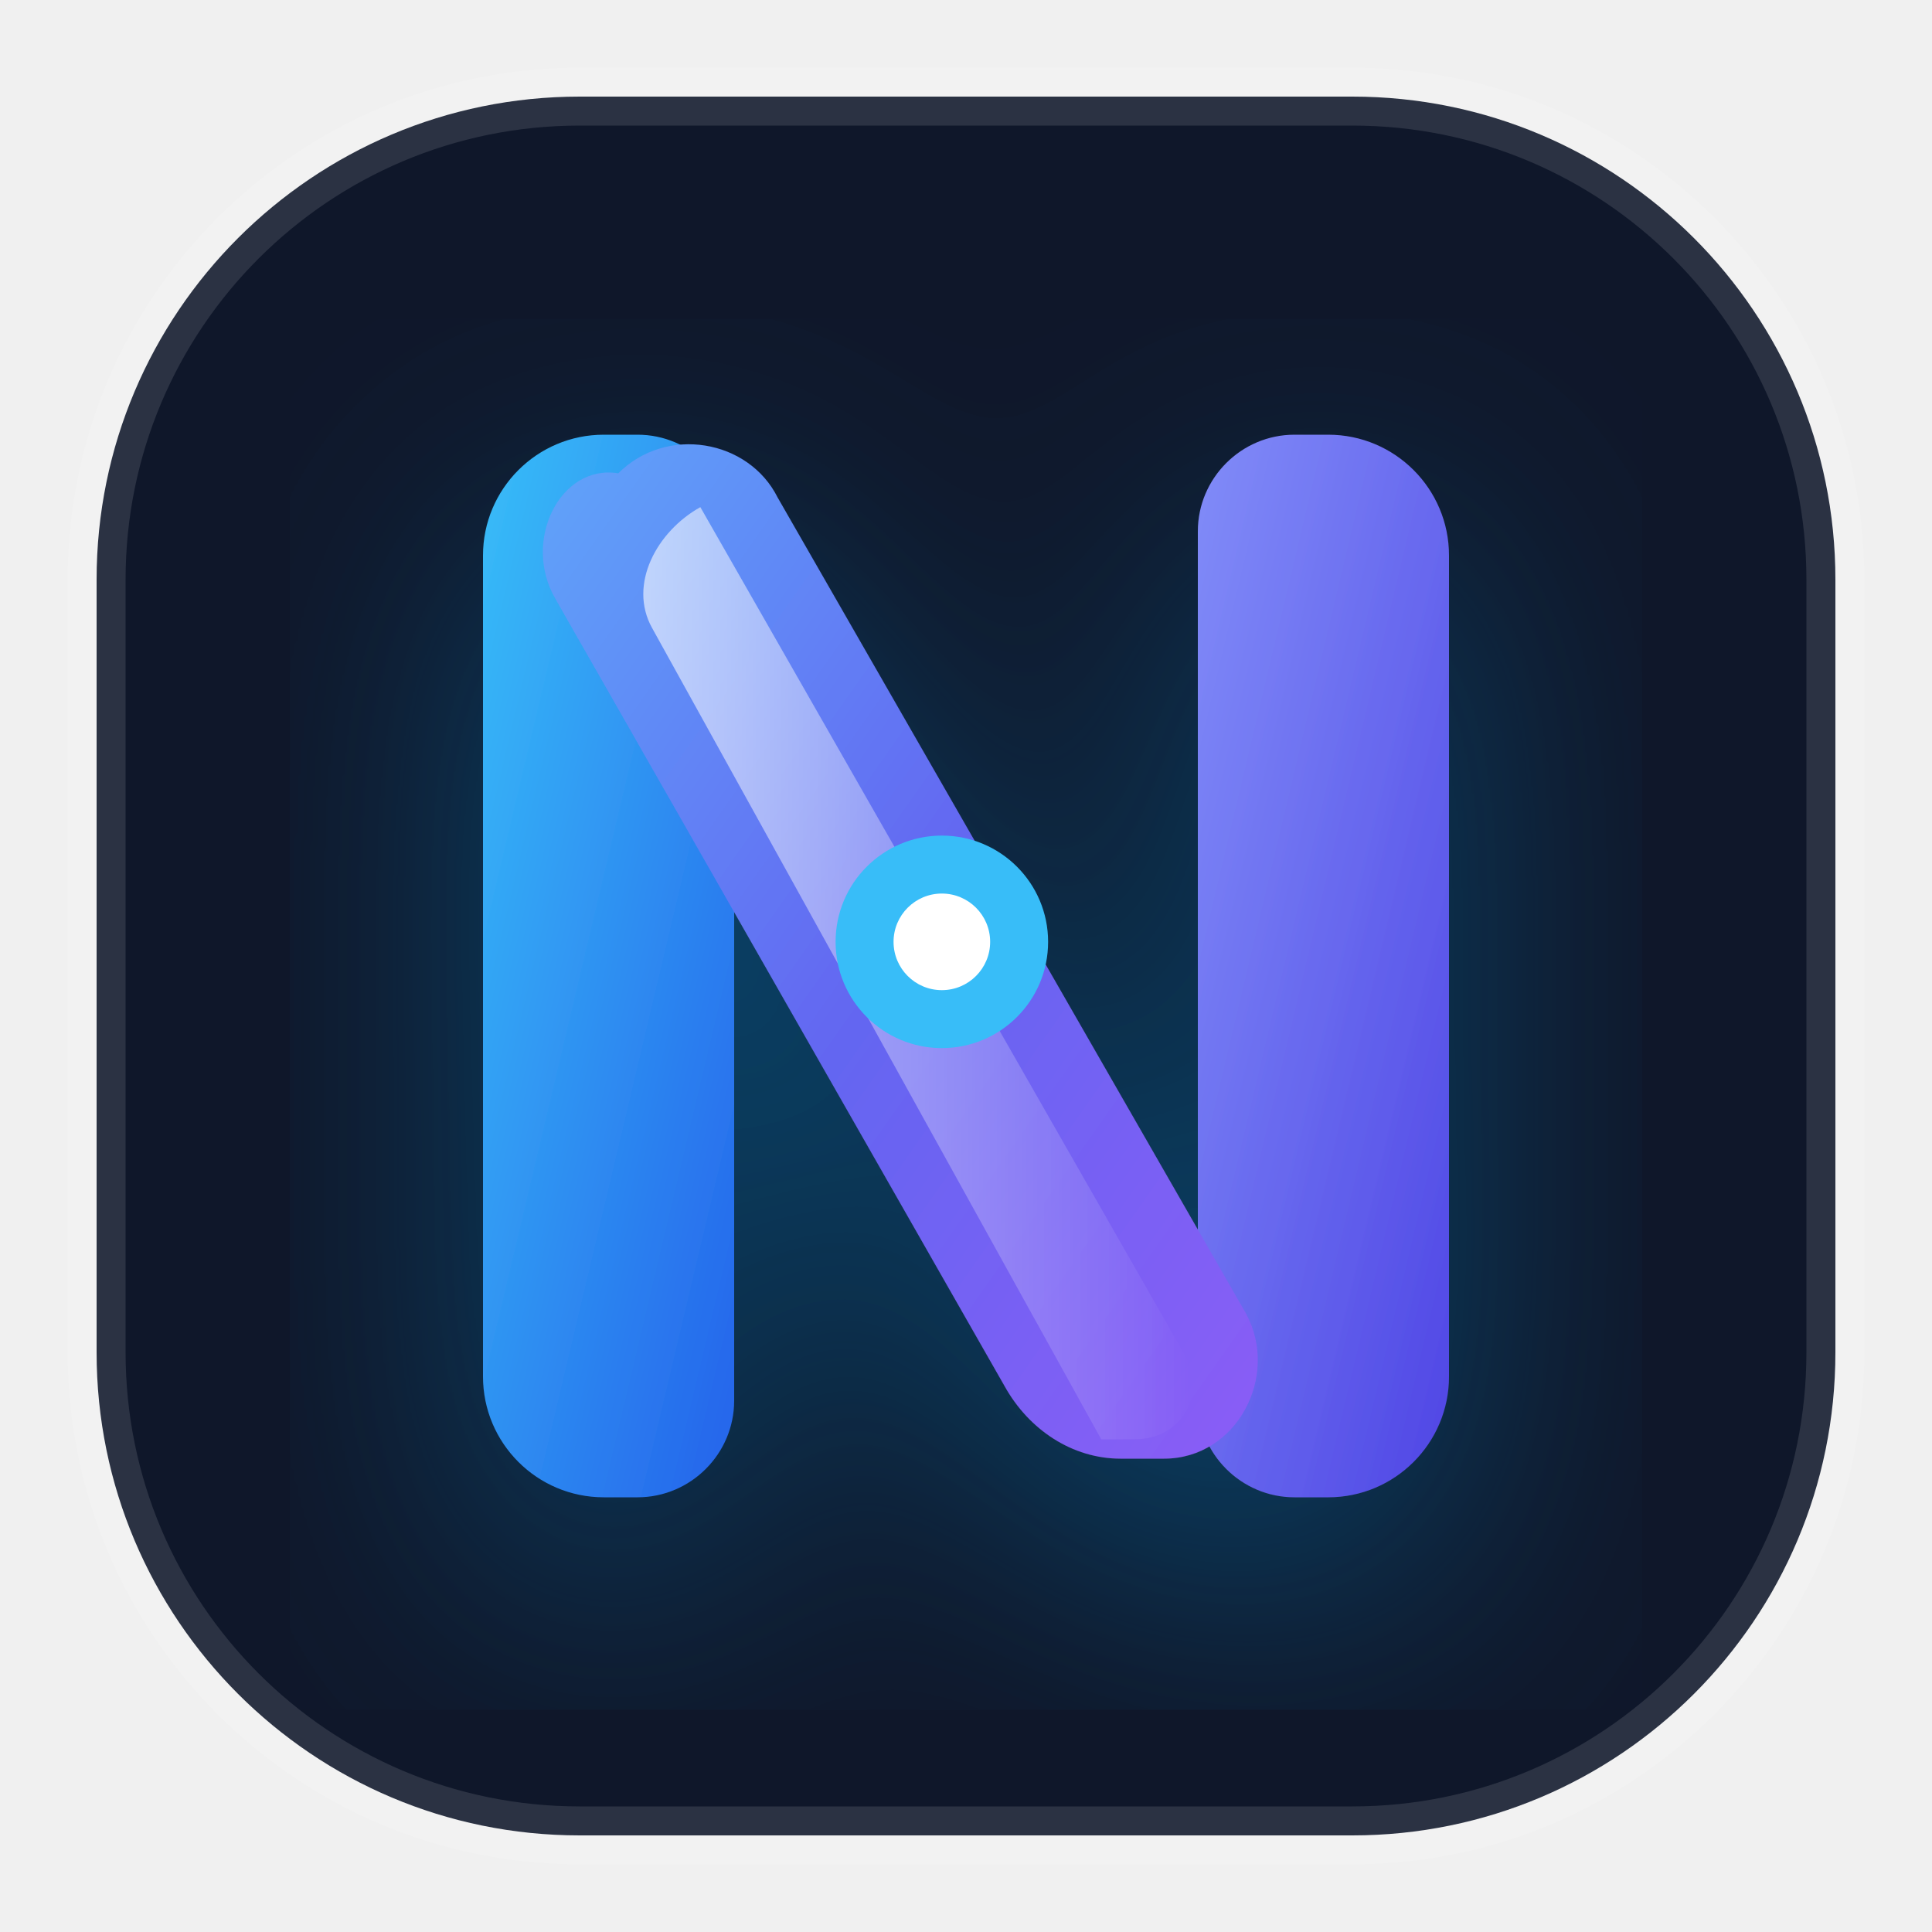
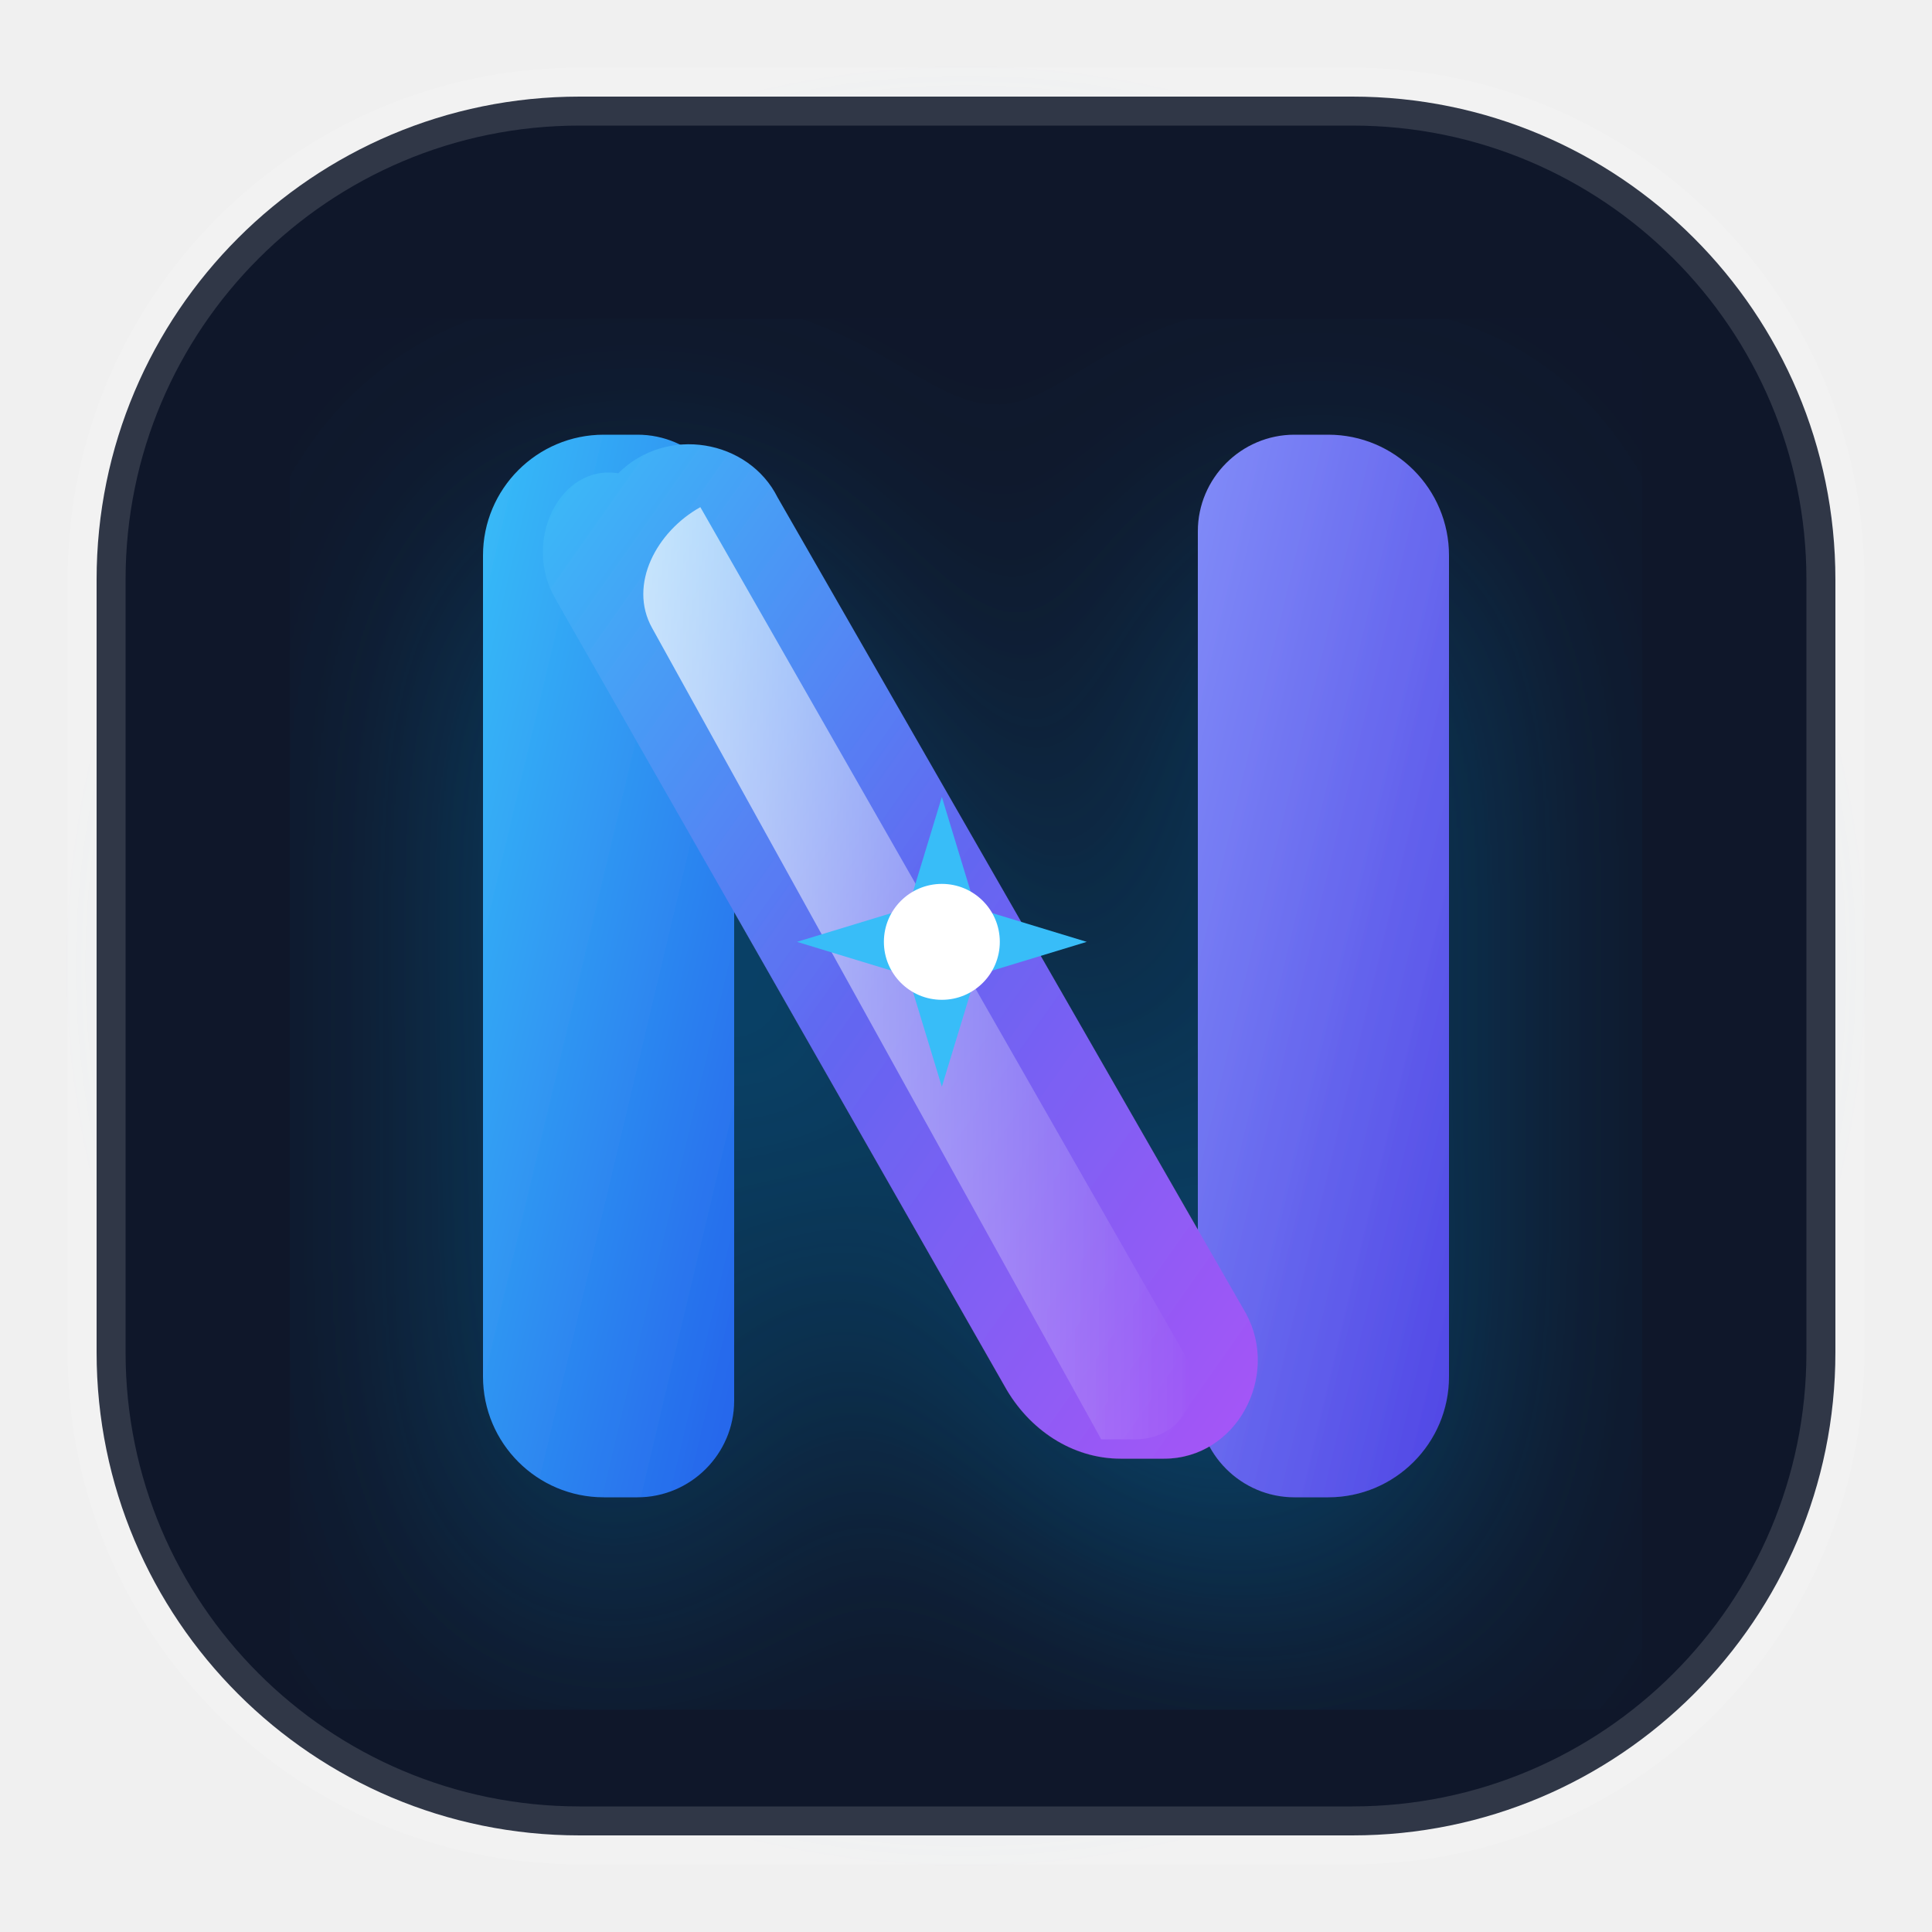
<svg xmlns="http://www.w3.org/2000/svg" viewBox="0 0 40 40" width="40" height="40" fill="none">
  <defs>
-     <radialGradient id="logo-glow" cx="50%" cy="50%" r="50%">
-       <stop offset="0%" stop-color="#38bdf8" stop-opacity="0.35" />
+     <radialGradient id="nova-glow" cx="50%" cy="50%" r="50%">
+       <stop offset="0%" stop-color="#38bdf8" stop-opacity="0.4" />
+       <stop offset="60%" stop-color="#6366f1" stop-opacity="0.15" />
      <stop offset="100%" stop-color="#38bdf8" stop-opacity="0" />
    </radialGradient>
-     <linearGradient id="grad-left" x1="0%" y1="0%" x2="100%" y2="100%">
+     <linearGradient id="nc-grad-left" x1="0%" y1="0%" x2="100%" y2="100%">
      <stop offset="0%" stop-color="#38bdf8" />
      <stop offset="100%" stop-color="#2563eb" />
    </linearGradient>
-     <linearGradient id="grad-diag" x1="0%" y1="0%" x2="100%" y2="100%">
-       <stop offset="0%" stop-color="#60a5fa" />
+     <linearGradient id="nc-grad-diag" x1="0%" y1="0%" x2="100%" y2="100%">
+       <stop offset="0%" stop-color="#38bdf8" />
      <stop offset="50%" stop-color="#6366f1" />
-       <stop offset="100%" stop-color="#8b5cf6" />
+       <stop offset="100%" stop-color="#a855f7" />
    </linearGradient>
-     <linearGradient id="grad-right" x1="0%" y1="0%" x2="100%" y2="100%">
+     <linearGradient id="nc-grad-right" x1="0%" y1="0%" x2="100%" y2="100%">
      <stop offset="0%" stop-color="#818cf8" />
      <stop offset="100%" stop-color="#4f46e5" />
    </linearGradient>
-     <linearGradient id="highlight" x1="0%" y1="0%" x2="100%" y2="0%">
-       <stop offset="0%" stop-color="#ffffff" stop-opacity="0.6" />
+     <linearGradient id="nc-highlight" x1="0%" y1="0%" x2="100%" y2="0%">
+       <stop offset="0%" stop-color="#ffffff" stop-opacity="0.7" />
      <stop offset="100%" stop-color="#ffffff" stop-opacity="0" />
    </linearGradient>
-     <filter id="soft-shadow" x="-20%" y="-20%" width="140%" height="140%">
-       <feDropShadow dx="0" dy="2" stdDeviation="3" flood-color="#0284c7" flood-opacity="0.4" />
+     <filter id="nova-shadow" x="-20%" y="-20%" width="140%" height="140%">
+       <feDropShadow dx="0" dy="2" stdDeviation="3" flood-color="#0284c7" flood-opacity="0.45" />
    </filter>
  </defs>
-   <circle cx="20" cy="20" r="18" fill="url(#logo-glow)" />
-   <rect x="2" y="2" width="36" height="36" rx="10" fill="#0f172a" stroke="rgba(255, 255, 255, 0.12)" stroke-width="1.2" />
-   <g filter="url(#soft-shadow)">
-     <path d="M10 11.5C10 10.12 11.12 9 12.5 9H13.2C14.3 9 15.2 9.9 15.2 11V29C15.2 30.1 14.3 31 13.2 31H12.5C11.12 31 10 29.88 10 28.5V11.5Z" fill="url(#grad-left)" />
-     <path d="M24.8 11C24.8 9.9 25.7 9 26.8 9H27.5C28.88 9 30 10.12 30 11.5V28.5C30 29.88 28.88 31 27.5 31H26.8C25.7 31 24.8 30.1 24.8 29V11Z" fill="url(#grad-right)" />
-     <path d="M12.8 9.8C13.8 8.8 15.5 9.1 16.1 10.3L25.8 27.2C26.5 28.5 25.6 30.2 24.1 30.2H23.2C22.2 30.2 21.3 29.6 20.8 28.7L11.5 12.4C10.8 11.2 11.6 9.6 12.8 9.8Z" fill="url(#grad-diag)" />
-     <path d="M14.5 10.5L24.5 28C25 28.8 24.5 29.8 23.5 29.8L22.8 29.8L13.5 13C13 12.1 13.6 11 14.5 10.5Z" fill="url(#highlight)" />
+   <circle cx="20" cy="20" r="19" fill="url(#nova-glow)" />
+   <rect x="2" y="2" width="36" height="36" rx="10" fill="#0f172a" stroke="rgba(255, 255, 255, 0.14)" stroke-width="1.2" />
+   <g filter="url(#nova-shadow)">
+     <path d="M10 11.5C10 10.12 11.12 9 12.5 9H13.2C14.3 9 15.2 9.9 15.2 11V29C15.2 30.1 14.3 31 13.2 31H12.5C11.12 31 10 29.88 10 28.5V11.5Z" fill="url(#nc-grad-left)" />
+     <path d="M24.8 11C24.8 9.9 25.7 9 26.8 9H27.5C28.88 9 30 10.12 30 11.5V28.5C30 29.88 28.88 31 27.5 31H26.8C25.7 31 24.8 30.1 24.8 29V11Z" fill="url(#nc-grad-right)" />
+     <path d="M12.8 9.8C13.8 8.8 15.5 9.1 16.1 10.3L25.8 27.2C26.5 28.5 25.6 30.2 24.1 30.2H23.2C22.2 30.2 21.3 29.6 20.8 28.7L11.5 12.4C10.8 11.2 11.6 9.6 12.8 9.8Z" fill="url(#nc-grad-diag)" />
+     <path d="M14.5 10.5L24.5 28C25 28.8 24.5 29.8 23.5 29.8L22.8 29.8L13.5 13C13 12.1 13.6 11 14.5 10.5Z" fill="url(#nc-highlight)" />
  </g>
-   <circle cx="19.5" cy="19.5" r="2.2" fill="#38bdf8" />
-   <circle cx="19.5" cy="19.5" r="1" fill="#ffffff" />
+   <path d="M19.5 16.5L20.2 18.8L22.5 19.5L20.2 20.2L19.5 22.5L18.8 20.2L16.5 19.5L18.8 18.8Z" fill="#38bdf8" />
+   <circle cx="19.5" cy="19.5" r="1.2" fill="#ffffff" />
</svg>
